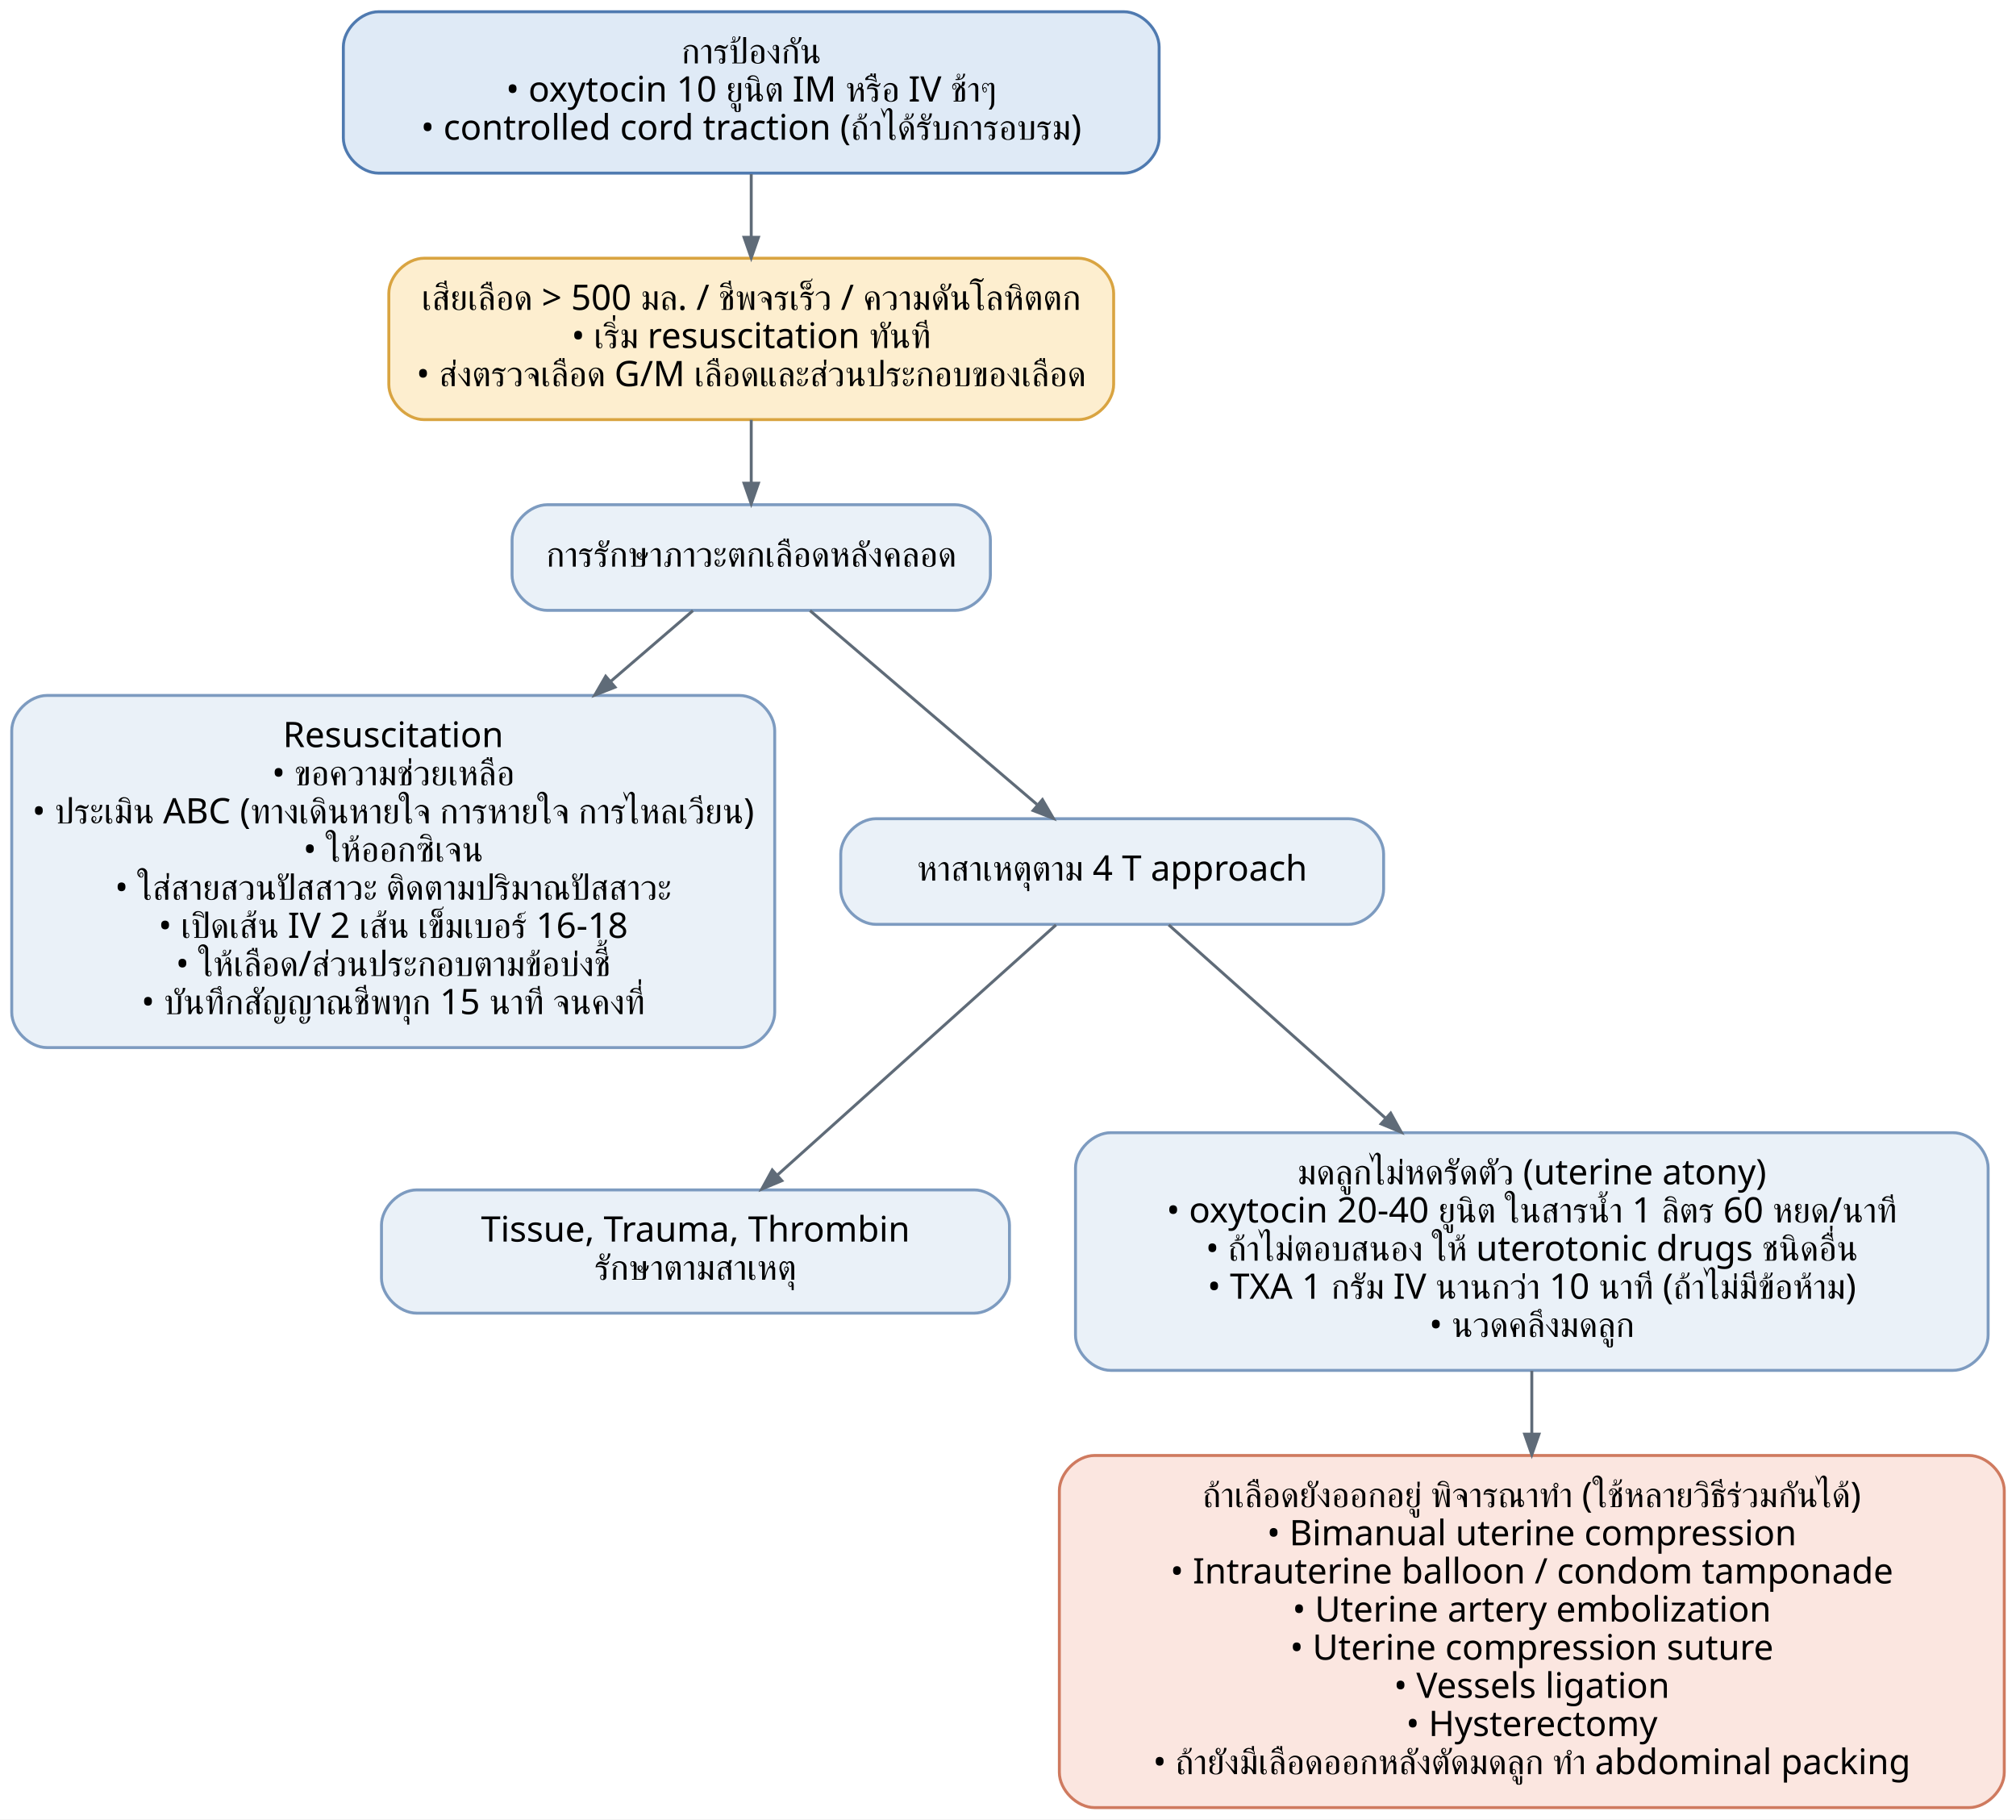
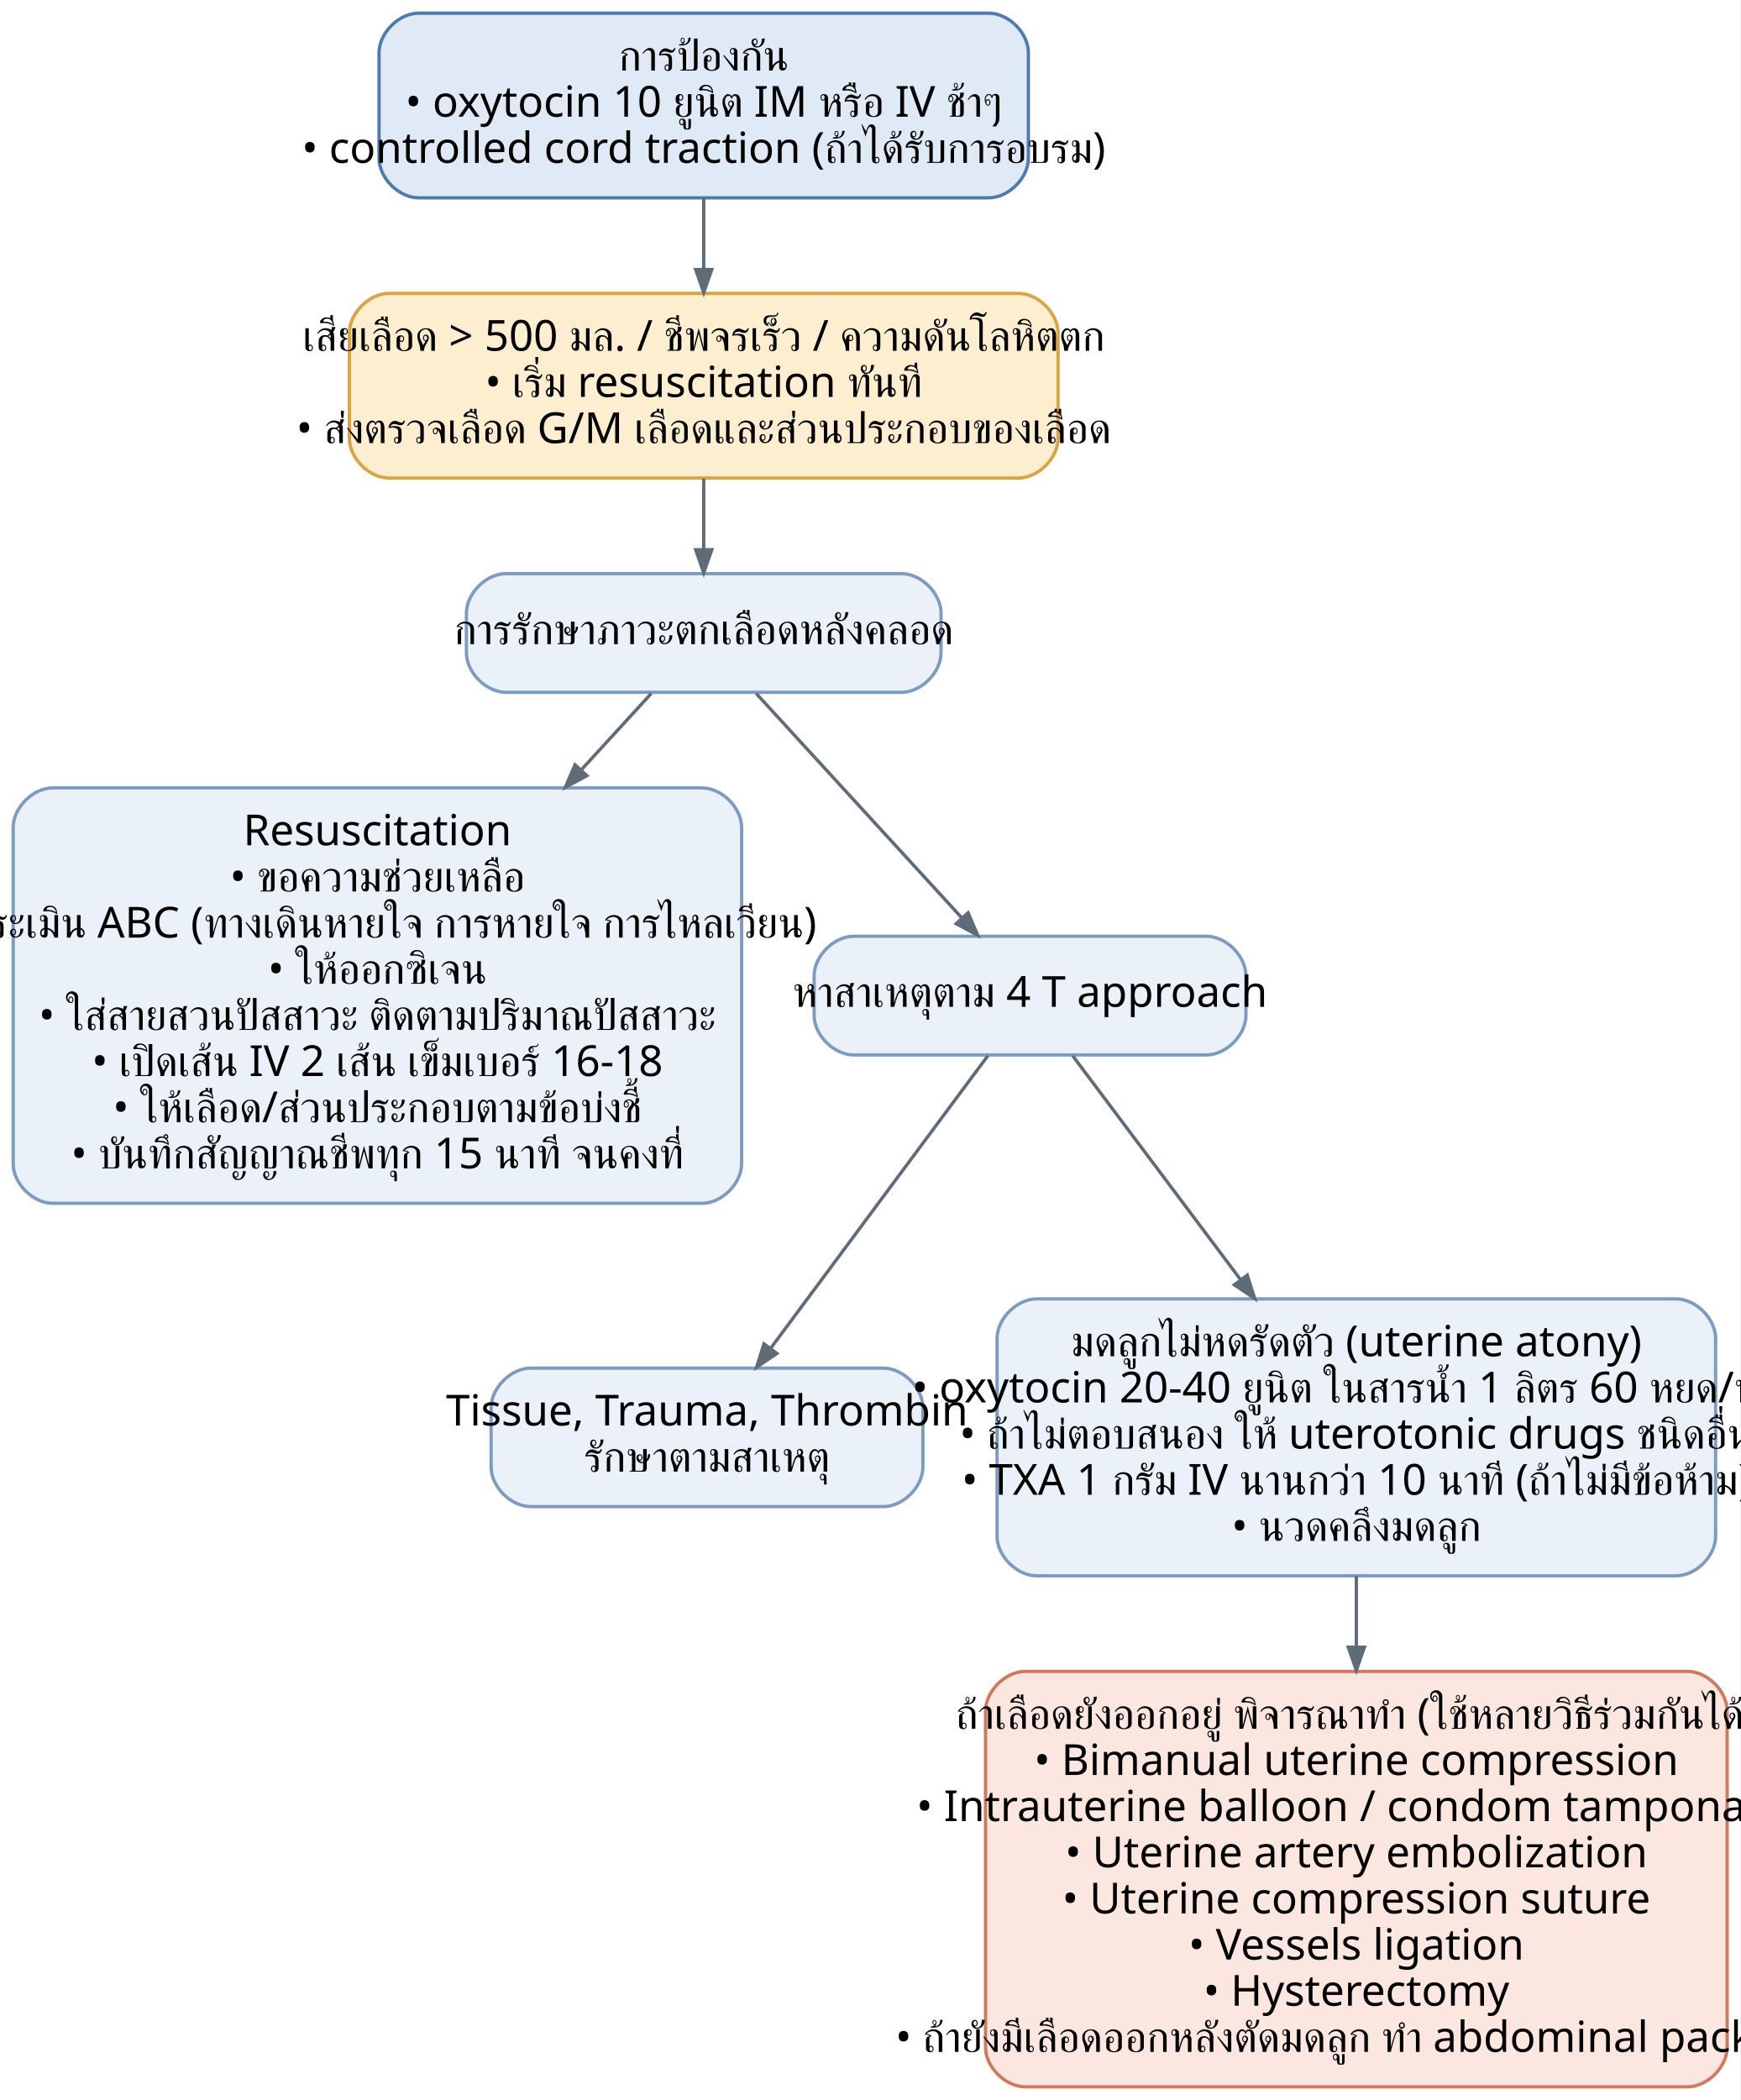
- <svg xmlns="http://www.w3.org/2000/svg" viewBox="0.00 0.00 687.00 620.00">
-   <g id="graph0" class="graph" transform="scale(1 1) rotate(0) translate(4 616)">
-     <polygon fill="white" stroke="transparent" points="-4,4 -4,-616 683,-616 683,4 -4,4" />
+ <svg xmlns="http://www.w3.org/2000/svg" viewBox="0.00 0.00 528.00 637.00">
+   <g id="graph0" class="graph" transform="scale(1 1) rotate(0) translate(4 633)">
+     <polygon fill="white" stroke="transparent" points="-4,4 -4,-633 524,-633 524,4 -4,4" />
    <g id="node1" class="node">
-       <path fill="#dfeaf6" stroke="#4f7ab0" d="M379,-612C379,-612 125,-612 125,-612 119,-612 113,-606 113,-600 113,-600 113,-569 113,-569 113,-563 119,-557 125,-557 125,-557 379,-557 379,-557 385,-557 391,-563 391,-569 391,-569 391,-600 391,-600 391,-606 385,-612 379,-612" />
-       <text text-anchor="middle" x="252" y="-594.4" font-family="Sarabun" font-size="12.00">การป้องกัน</text>
-       <text text-anchor="middle" x="252" y="-581.4" font-family="Sarabun" font-size="12.00">• oxytocin 10 ยูนิต IM หรือ IV ช้าๆ</text>
-       <text text-anchor="middle" x="252" y="-568.4" font-family="Sarabun" font-size="12.00">• controlled cord traction (ถ้าได้รับการอบรม)</text>
+       <path fill="#dfeaf6" stroke="#4f7ab0" d="M296,-629C296,-629 123,-629 123,-629 117,-629 111,-623 111,-617 111,-617 111,-585 111,-585 111,-579 117,-573 123,-573 123,-573 296,-573 296,-573 302,-573 308,-579 308,-585 308,-585 308,-617 308,-617 308,-623 302,-629 296,-629" />
+       <text text-anchor="middle" x="209.5" y="-611.6" font-family="Sarabun, 'TH Sarabun New', Tahoma, sans-serif" font-size="13.00">การป้องกัน</text>
+       <text text-anchor="middle" x="209.5" y="-597.6" font-family="Sarabun, 'TH Sarabun New', Tahoma, sans-serif" font-size="13.00">• oxytocin 10 ยูนิต IM หรือ IV ช้าๆ</text>
+       <text text-anchor="middle" x="209.5" y="-583.6" font-family="Sarabun, 'TH Sarabun New', Tahoma, sans-serif" font-size="13.00">• controlled cord traction (ถ้าได้รับการอบรม)</text>
    </g>
    <g id="node2" class="node">
-       <path fill="#fdeecf" stroke="#d9a441" d="M363.5,-528C363.5,-528 140.5,-528 140.5,-528 134.5,-528 128.5,-522 128.5,-516 128.5,-516 128.5,-485 128.5,-485 128.5,-479 134.5,-473 140.5,-473 140.5,-473 363.5,-473 363.5,-473 369.5,-473 375.5,-479 375.5,-485 375.5,-485 375.5,-516 375.5,-516 375.5,-522 369.5,-528 363.5,-528" />
-       <text text-anchor="middle" x="252" y="-510.4" font-family="Sarabun" font-size="12.00">เสียเลือด &gt; 500 มล. / ชีพจรเร็ว / ความดันโลหิตตก</text>
-       <text text-anchor="middle" x="252" y="-497.4" font-family="Sarabun" font-size="12.00">• เริ่ม resuscitation ทันที</text>
-       <text text-anchor="middle" x="252" y="-484.4" font-family="Sarabun" font-size="12.00">• ส่งตรวจเลือด G/M เลือดและส่วนประกอบของเลือด</text>
+       <path fill="#fdeecf" stroke="#d9a441" d="M305,-544C305,-544 114,-544 114,-544 108,-544 102,-538 102,-532 102,-532 102,-500 102,-500 102,-494 108,-488 114,-488 114,-488 305,-488 305,-488 311,-488 317,-494 317,-500 317,-500 317,-532 317,-532 317,-538 311,-544 305,-544" />
+       <text text-anchor="middle" x="209.5" y="-526.6" font-family="Sarabun, 'TH Sarabun New', Tahoma, sans-serif" font-size="13.00">เสียเลือด &gt; 500 มล. / ชีพจรเร็ว / ความดันโลหิตตก</text>
+       <text text-anchor="middle" x="209.5" y="-512.6" font-family="Sarabun, 'TH Sarabun New', Tahoma, sans-serif" font-size="13.00">• เริ่ม resuscitation ทันที</text>
+       <text text-anchor="middle" x="209.5" y="-498.6" font-family="Sarabun, 'TH Sarabun New', Tahoma, sans-serif" font-size="13.00">• ส่งตรวจเลือด G/M เลือดและส่วนประกอบของเลือด</text>
    </g>
    <g id="edge1" class="edge">
-       <path fill="none" stroke="#5f6b78" d="M252,-556.65C252,-549.78 252,-542.31 252,-535.15" />
-       <polygon fill="#5f6b78" stroke="#5f6b78" points="254.45,-535.13 252,-528.13 249.55,-535.13 254.45,-535.13" />
+       <path fill="none" stroke="#5f6b78" d="M209.5,-572.82C209.5,-565.94 209.5,-558.47 209.5,-551.29" />
+       <polygon fill="#5f6b78" stroke="#5f6b78" points="211.95,-551.24 209.5,-544.24 207.05,-551.24 211.95,-551.24" />
    </g>
    <g id="node3" class="node">
-       <path fill="#eaf1f8" stroke="#7d9bc0" d="M321.5,-444C321.5,-444 182.5,-444 182.5,-444 176.5,-444 170.5,-438 170.5,-432 170.5,-432 170.5,-420 170.5,-420 170.5,-414 176.5,-408 182.5,-408 182.5,-408 321.5,-408 321.5,-408 327.5,-408 333.5,-414 333.5,-420 333.5,-420 333.5,-432 333.5,-432 333.5,-438 327.5,-444 321.5,-444" />
-       <text text-anchor="middle" x="252" y="-422.9" font-family="Sarabun" font-size="12.00">การรักษาภาวะตกเลือดหลังคลอด</text>
+       <path fill="#eaf1f8" stroke="#7d9bc0" d="M269.5,-459C269.5,-459 149.5,-459 149.5,-459 143.5,-459 137.5,-453 137.5,-447 137.5,-447 137.5,-435 137.5,-435 137.5,-429 143.5,-423 149.5,-423 149.5,-423 269.5,-423 269.5,-423 275.5,-423 281.5,-429 281.5,-435 281.5,-435 281.5,-447 281.5,-447 281.5,-453 275.5,-459 269.5,-459" />
+       <text text-anchor="middle" x="209.5" y="-437.6" font-family="Sarabun, 'TH Sarabun New', Tahoma, sans-serif" font-size="13.00">การรักษาภาวะตกเลือดหลังคลอด</text>
    </g>
    <g id="edge2" class="edge">
-       <path fill="none" stroke="#5f6b78" d="M252,-472.92C252,-465.91 252,-458.39 252,-451.5" />
-       <polygon fill="#5f6b78" stroke="#5f6b78" points="254.45,-451.33 252,-444.33 249.55,-451.33 254.45,-451.33" />
+       <path fill="none" stroke="#5f6b78" d="M209.5,-487.82C209.5,-480.79 209.5,-473.27 209.5,-466.4" />
+       <polygon fill="#5f6b78" stroke="#5f6b78" points="211.95,-466.25 209.5,-459.25 207.05,-466.25 211.95,-466.25" />
    </g>
    <g id="node4" class="node">
-       <path fill="#eaf1f8" stroke="#7d9bc0" d="M248,-379C248,-379 12,-379 12,-379 6,-379 0,-373 0,-367 0,-367 0,-271 0,-271 0,-265 6,-259 12,-259 12,-259 248,-259 248,-259 254,-259 260,-265 260,-271 260,-271 260,-367 260,-367 260,-373 254,-379 248,-379" />
-       <text text-anchor="middle" x="130" y="-361.4" font-family="Sarabun" font-size="12.00">Resuscitation</text>
-       <text text-anchor="middle" x="130" y="-348.4" font-family="Sarabun" font-size="12.00">• ขอความช่วยเหลือ</text>
-       <text text-anchor="middle" x="130" y="-335.4" font-family="Sarabun" font-size="12.00">• ประเมิน ABC (ทางเดินหายใจ การหายใจ การไหลเวียน)</text>
-       <text text-anchor="middle" x="130" y="-322.4" font-family="Sarabun" font-size="12.00">• ให้ออกซิเจน</text>
-       <text text-anchor="middle" x="130" y="-309.4" font-family="Sarabun" font-size="12.00">• ใส่สายสวนปัสสาวะ ติดตามปริมาณปัสสาวะ</text>
-       <text text-anchor="middle" x="130" y="-296.4" font-family="Sarabun" font-size="12.00">• เปิดเส้น IV 2 เส้น เข็มเบอร์ 16-18</text>
-       <text text-anchor="middle" x="130" y="-283.4" font-family="Sarabun" font-size="12.00">• ให้เลือด/ส่วนประกอบตามข้อบ่งชี้</text>
-       <text text-anchor="middle" x="130" y="-270.4" font-family="Sarabun" font-size="12.00">• บันทึกสัญญาณชีพทุก 15 นาที จนคงที่</text>
+       <path fill="#eaf1f8" stroke="#7d9bc0" d="M209,-394C209,-394 12,-394 12,-394 6,-394 0,-388 0,-382 0,-382 0,-280 0,-280 0,-274 6,-268 12,-268 12,-268 209,-268 209,-268 215,-268 221,-274 221,-280 221,-280 221,-382 221,-382 221,-388 215,-394 209,-394" />
+       <text text-anchor="middle" x="110.5" y="-376.6" font-family="Sarabun, 'TH Sarabun New', Tahoma, sans-serif" font-size="13.00">Resuscitation</text>
+       <text text-anchor="middle" x="110.5" y="-362.6" font-family="Sarabun, 'TH Sarabun New', Tahoma, sans-serif" font-size="13.00">• ขอความช่วยเหลือ</text>
+       <text text-anchor="middle" x="110.5" y="-348.6" font-family="Sarabun, 'TH Sarabun New', Tahoma, sans-serif" font-size="13.00">• ประเมิน ABC (ทางเดินหายใจ การหายใจ การไหลเวียน)</text>
+       <text text-anchor="middle" x="110.5" y="-334.6" font-family="Sarabun, 'TH Sarabun New', Tahoma, sans-serif" font-size="13.00">• ให้ออกซิเจน</text>
+       <text text-anchor="middle" x="110.5" y="-320.6" font-family="Sarabun, 'TH Sarabun New', Tahoma, sans-serif" font-size="13.00">• ใส่สายสวนปัสสาวะ ติดตามปริมาณปัสสาวะ</text>
+       <text text-anchor="middle" x="110.5" y="-306.6" font-family="Sarabun, 'TH Sarabun New', Tahoma, sans-serif" font-size="13.00">• เปิดเส้น IV 2 เส้น เข็มเบอร์ 16-18</text>
+       <text text-anchor="middle" x="110.5" y="-292.6" font-family="Sarabun, 'TH Sarabun New', Tahoma, sans-serif" font-size="13.00">• ให้เลือด/ส่วนประกอบตามข้อบ่งชี้</text>
+       <text text-anchor="middle" x="110.5" y="-278.6" font-family="Sarabun, 'TH Sarabun New', Tahoma, sans-serif" font-size="13.00">• บันทึกสัญญาณชีพทุก 15 นาที จนคงที่</text>
    </g>
    <g id="edge3" class="edge">
-       <path fill="none" stroke="#5f6b78" d="M232.13,-407.9C224.13,-401.02 214.38,-392.62 204.1,-383.78" />
-       <polygon fill="#5f6b78" stroke="#5f6b78" points="205.59,-381.83 198.69,-379.12 202.4,-385.54 205.59,-381.83" />
+       <path fill="none" stroke="#5f6b78" d="M193.59,-422.65C187.53,-416.03 180.19,-408.02 172.41,-399.54" />
+       <polygon fill="#5f6b78" stroke="#5f6b78" points="174.06,-397.71 167.52,-394.21 170.45,-401.02 174.06,-397.71" />
    </g>
    <g id="node5" class="node">
-       <path fill="#eaf1f8" stroke="#7d9bc0" d="M455.5,-337C455.5,-337 294.5,-337 294.5,-337 288.5,-337 282.5,-331 282.5,-325 282.5,-325 282.5,-313 282.5,-313 282.5,-307 288.5,-301 294.5,-301 294.5,-301 455.5,-301 455.5,-301 461.5,-301 467.5,-307 467.5,-313 467.5,-313 467.5,-325 467.5,-325 467.5,-331 461.5,-337 455.5,-337" />
-       <text text-anchor="middle" x="375" y="-315.9" font-family="Sarabun" font-size="12.00">หาสาเหตุตาม 4 T approach</text>
+       <path fill="#eaf1f8" stroke="#7d9bc0" d="M362,-349C362,-349 255,-349 255,-349 249,-349 243,-343 243,-337 243,-337 243,-325 243,-325 243,-319 249,-313 255,-313 255,-313 362,-313 362,-313 368,-313 374,-319 374,-325 374,-325 374,-337 374,-337 374,-343 368,-349 362,-349" />
+       <text text-anchor="middle" x="308.5" y="-327.6" font-family="Sarabun, 'TH Sarabun New', Tahoma, sans-serif" font-size="13.00">หาสาเหตุตาม 4 T approach</text>
    </g>
    <g id="edge4" class="edge">
-       <path fill="none" stroke="#5f6b78" d="M272.04,-407.9C293.12,-389.9 326.38,-361.51 349.36,-341.88" />
-       <polygon fill="#5f6b78" stroke="#5f6b78" points="351.24,-343.5 354.97,-337.1 348.06,-339.78 351.24,-343.5" />
+       <path fill="none" stroke="#5f6b78" d="M225.41,-422.65C242.37,-404.15 269.29,-374.78 287.87,-354.51" />
+       <polygon fill="#5f6b78" stroke="#5f6b78" points="289.71,-356.12 292.63,-349.31 286.1,-352.81 289.71,-356.12" />
    </g>
    <g id="node6" class="node">
-       <path fill="#eaf1f8" stroke="#7d9bc0" d="M328,-210.5C328,-210.5 138,-210.5 138,-210.5 132,-210.5 126,-204.5 126,-198.5 126,-198.5 126,-180.5 126,-180.5 126,-174.5 132,-168.5 138,-168.5 138,-168.5 328,-168.5 328,-168.5 334,-168.5 340,-174.5 340,-180.5 340,-180.5 340,-198.5 340,-198.5 340,-204.5 334,-210.5 328,-210.5" />
-       <text text-anchor="middle" x="233" y="-192.9" font-family="Sarabun" font-size="12.00">Tissue, Trauma, Thrombin</text>
-       <text text-anchor="middle" x="233" y="-179.9" font-family="Sarabun" font-size="12.00">รักษาตามสาเหตุ</text>
+       <path fill="#eaf1f8" stroke="#7d9bc0" d="M264,-218C264,-218 157,-218 157,-218 151,-218 145,-212 145,-206 145,-206 145,-188 145,-188 145,-182 151,-176 157,-176 157,-176 264,-176 264,-176 270,-176 276,-182 276,-188 276,-188 276,-206 276,-206 276,-212 270,-218 264,-218" />
+       <text text-anchor="middle" x="210.5" y="-200.6" font-family="Sarabun, 'TH Sarabun New', Tahoma, sans-serif" font-size="13.00">Tissue, Trauma, Thrombin</text>
+       <text text-anchor="middle" x="210.5" y="-186.6" font-family="Sarabun, 'TH Sarabun New', Tahoma, sans-serif" font-size="13.00">รักษาตามสาเหตุ</text>
    </g>
    <g id="edge5" class="edge">
-       <path fill="none" stroke="#5f6b78" d="M355.85,-300.8C331.44,-278.88 289.04,-240.81 261,-215.64" />
-       <polygon fill="#5f6b78" stroke="#5f6b78" points="262.43,-213.64 255.59,-210.78 259.16,-217.28 262.43,-213.64" />
+       <path fill="none" stroke="#5f6b78" d="M295.69,-312.74C278.9,-290.13 249.32,-250.28 229.81,-224.01" />
+       <polygon fill="#5f6b78" stroke="#5f6b78" points="231.7,-222.45 225.56,-218.29 227.77,-225.37 231.7,-222.45" />
    </g>
    <g id="node7" class="node">
-       <path fill="#eaf1f8" stroke="#7d9bc0" d="M661.5,-230C661.5,-230 374.5,-230 374.5,-230 368.5,-230 362.5,-224 362.5,-218 362.5,-218 362.5,-161 362.5,-161 362.5,-155 368.5,-149 374.5,-149 374.5,-149 661.5,-149 661.5,-149 667.5,-149 673.5,-155 673.5,-161 673.5,-161 673.5,-218 673.5,-218 673.5,-224 667.5,-230 661.5,-230" />
-       <text text-anchor="middle" x="518" y="-212.4" font-family="Sarabun" font-size="12.00">มดลูกไม่หดรัดตัว (uterine atony)</text>
-       <text text-anchor="middle" x="518" y="-199.4" font-family="Sarabun" font-size="12.00">• oxytocin 20-40 ยูนิต ในสารน้ำ 1 ลิตร 60 หยด/นาที</text>
-       <text text-anchor="middle" x="518" y="-186.4" font-family="Sarabun" font-size="12.00">• ถ้าไม่ตอบสนอง ให้ uterotonic drugs ชนิดอื่น</text>
-       <text text-anchor="middle" x="518" y="-173.4" font-family="Sarabun" font-size="12.00">• TXA 1 กรัม IV นานกว่า 10 นาที (ถ้าไม่มีข้อห้าม)</text>
-       <text text-anchor="middle" x="518" y="-160.4" font-family="Sarabun" font-size="12.00">• นวดคลึงมดลูก</text>
+       <path fill="#eaf1f8" stroke="#7d9bc0" d="M504.5,-239C504.5,-239 310.5,-239 310.5,-239 304.5,-239 298.5,-233 298.5,-227 298.5,-227 298.5,-167 298.5,-167 298.5,-161 304.5,-155 310.5,-155 310.5,-155 504.5,-155 504.5,-155 510.5,-155 516.5,-161 516.5,-167 516.5,-167 516.5,-227 516.5,-227 516.5,-233 510.5,-239 504.5,-239" />
+       <text text-anchor="middle" x="407.5" y="-221.6" font-family="Sarabun, 'TH Sarabun New', Tahoma, sans-serif" font-size="13.00">มดลูกไม่หดรัดตัว (uterine atony)</text>
+       <text text-anchor="middle" x="407.5" y="-207.6" font-family="Sarabun, 'TH Sarabun New', Tahoma, sans-serif" font-size="13.00">• oxytocin 20-40 ยูนิต ในสารน้ำ 1 ลิตร 60 หยด/นาที</text>
+       <text text-anchor="middle" x="407.5" y="-193.6" font-family="Sarabun, 'TH Sarabun New', Tahoma, sans-serif" font-size="13.00">• ถ้าไม่ตอบสนอง ให้ uterotonic drugs ชนิดอื่น</text>
+       <text text-anchor="middle" x="407.5" y="-179.6" font-family="Sarabun, 'TH Sarabun New', Tahoma, sans-serif" font-size="13.00">• TXA 1 กรัม IV นานกว่า 10 นาที (ถ้าไม่มีข้อห้าม)</text>
+       <text text-anchor="middle" x="407.5" y="-165.6" font-family="Sarabun, 'TH Sarabun New', Tahoma, sans-serif" font-size="13.00">• นวดคลึงมดลูก</text>
    </g>
    <g id="edge6" class="edge">
-       <path fill="none" stroke="#5f6b78" d="M394.29,-300.8C413.15,-283.99 442.67,-257.67 468.14,-234.96" />
-       <polygon fill="#5f6b78" stroke="#5f6b78" points="469.91,-236.66 473.51,-230.17 466.65,-233 469.91,-236.66" />
+       <path fill="none" stroke="#5f6b78" d="M321.44,-312.74C334.3,-295.61 354.58,-268.56 372.22,-245.04" />
+       <polygon fill="#5f6b78" stroke="#5f6b78" points="374.41,-246.21 376.65,-239.14 370.49,-243.27 374.41,-246.21" />
    </g>
    <g id="node8" class="node">
-       <path fill="#fbe6e0" stroke="#cf7a5f" d="M667,-120C667,-120 369,-120 369,-120 363,-120 357,-114 357,-108 357,-108 357,-12 357,-12 357,-6 363,0 369,0 369,0 667,0 667,0 673,0 679,-6 679,-12 679,-12 679,-108 679,-108 679,-114 673,-120 667,-120" />
-       <text text-anchor="middle" x="518" y="-102.4" font-family="Sarabun" font-size="12.00">ถ้าเลือดยังออกอยู่ พิจารณาทำ (ใช้หลายวิธีร่วมกันได้)</text>
-       <text text-anchor="middle" x="518" y="-89.4" font-family="Sarabun" font-size="12.00">• Bimanual uterine compression</text>
-       <text text-anchor="middle" x="518" y="-76.4" font-family="Sarabun" font-size="12.00">• Intrauterine balloon / condom tamponade</text>
-       <text text-anchor="middle" x="518" y="-63.4" font-family="Sarabun" font-size="12.00">• Uterine artery embolization</text>
-       <text text-anchor="middle" x="518" y="-50.4" font-family="Sarabun" font-size="12.00">• Uterine compression suture</text>
-       <text text-anchor="middle" x="518" y="-37.4" font-family="Sarabun" font-size="12.00">• Vessels ligation</text>
-       <text text-anchor="middle" x="518" y="-24.4" font-family="Sarabun" font-size="12.00">• Hysterectomy</text>
-       <text text-anchor="middle" x="518" y="-11.4" font-family="Sarabun" font-size="12.00">• ถ้ายังมีเลือดออกหลังตัดมดลูก ทำ abdominal packing</text>
+       <path fill="#fbe6e0" stroke="#cf7a5f" d="M508,-126C508,-126 307,-126 307,-126 301,-126 295,-120 295,-114 295,-114 295,-12 295,-12 295,-6 301,0 307,0 307,0 508,0 508,0 514,0 520,-6 520,-12 520,-12 520,-114 520,-114 520,-120 514,-126 508,-126" />
+       <text text-anchor="middle" x="407.5" y="-108.6" font-family="Sarabun, 'TH Sarabun New', Tahoma, sans-serif" font-size="13.00">ถ้าเลือดยังออกอยู่ พิจารณาทำ (ใช้หลายวิธีร่วมกันได้)</text>
+       <text text-anchor="middle" x="407.5" y="-94.6" font-family="Sarabun, 'TH Sarabun New', Tahoma, sans-serif" font-size="13.00">• Bimanual uterine compression</text>
+       <text text-anchor="middle" x="407.5" y="-80.6" font-family="Sarabun, 'TH Sarabun New', Tahoma, sans-serif" font-size="13.00">• Intrauterine balloon / condom tamponade</text>
+       <text text-anchor="middle" x="407.5" y="-66.6" font-family="Sarabun, 'TH Sarabun New', Tahoma, sans-serif" font-size="13.00">• Uterine artery embolization</text>
+       <text text-anchor="middle" x="407.5" y="-52.6" font-family="Sarabun, 'TH Sarabun New', Tahoma, sans-serif" font-size="13.00">• Uterine compression suture</text>
+       <text text-anchor="middle" x="407.5" y="-38.6" font-family="Sarabun, 'TH Sarabun New', Tahoma, sans-serif" font-size="13.00">• Vessels ligation</text>
+       <text text-anchor="middle" x="407.5" y="-24.6" font-family="Sarabun, 'TH Sarabun New', Tahoma, sans-serif" font-size="13.00">• Hysterectomy</text>
+       <text text-anchor="middle" x="407.5" y="-10.6" font-family="Sarabun, 'TH Sarabun New', Tahoma, sans-serif" font-size="13.00">• ถ้ายังมีเลือดออกหลังตัดมดลูก ทำ abdominal packing</text>
    </g>
    <g id="edge7" class="edge">
-       <path fill="none" stroke="#5f6b78" d="M518,-148.86C518,-142.06 518,-134.83 518,-127.56" />
-       <polygon fill="#5f6b78" stroke="#5f6b78" points="520.45,-127.28 518,-120.28 515.55,-127.28 520.45,-127.28" />
+       <path fill="none" stroke="#5f6b78" d="M407.5,-154.96C407.5,-148.15 407.5,-140.92 407.5,-133.63" />
+       <polygon fill="#5f6b78" stroke="#5f6b78" points="409.95,-133.34 407.5,-126.34 405.05,-133.34 409.95,-133.34" />
    </g>
  </g>
</svg>
